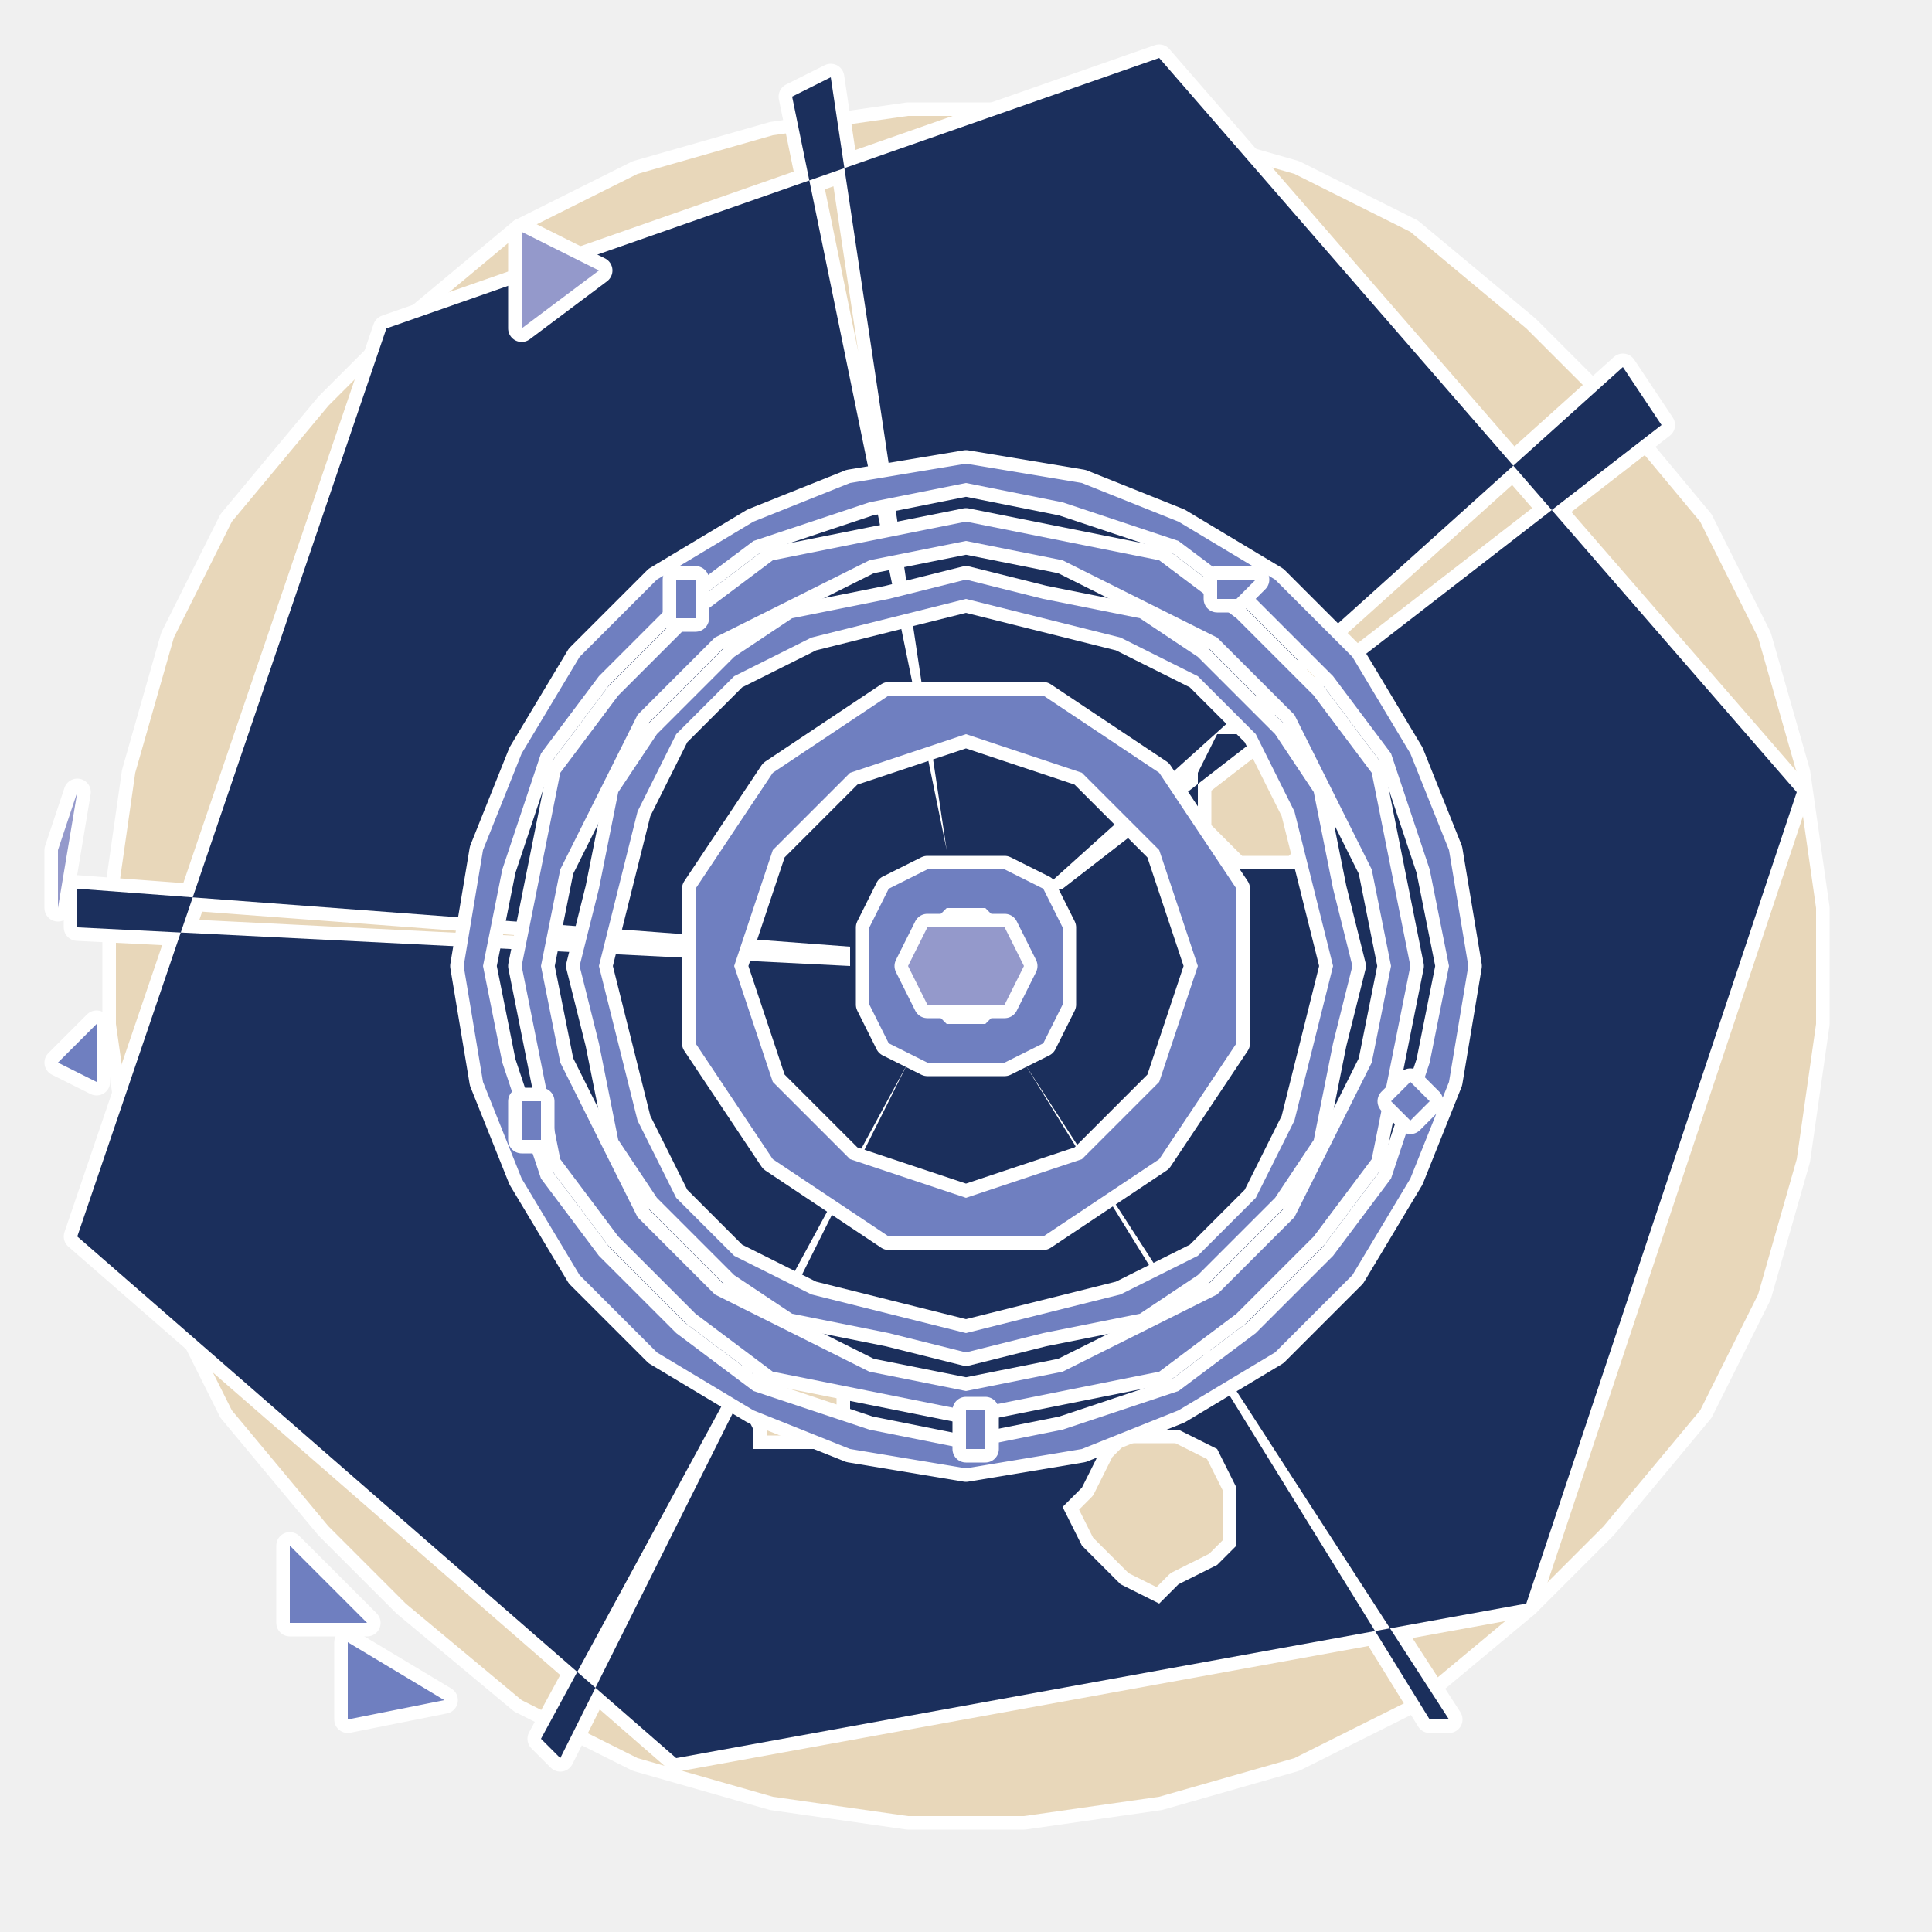
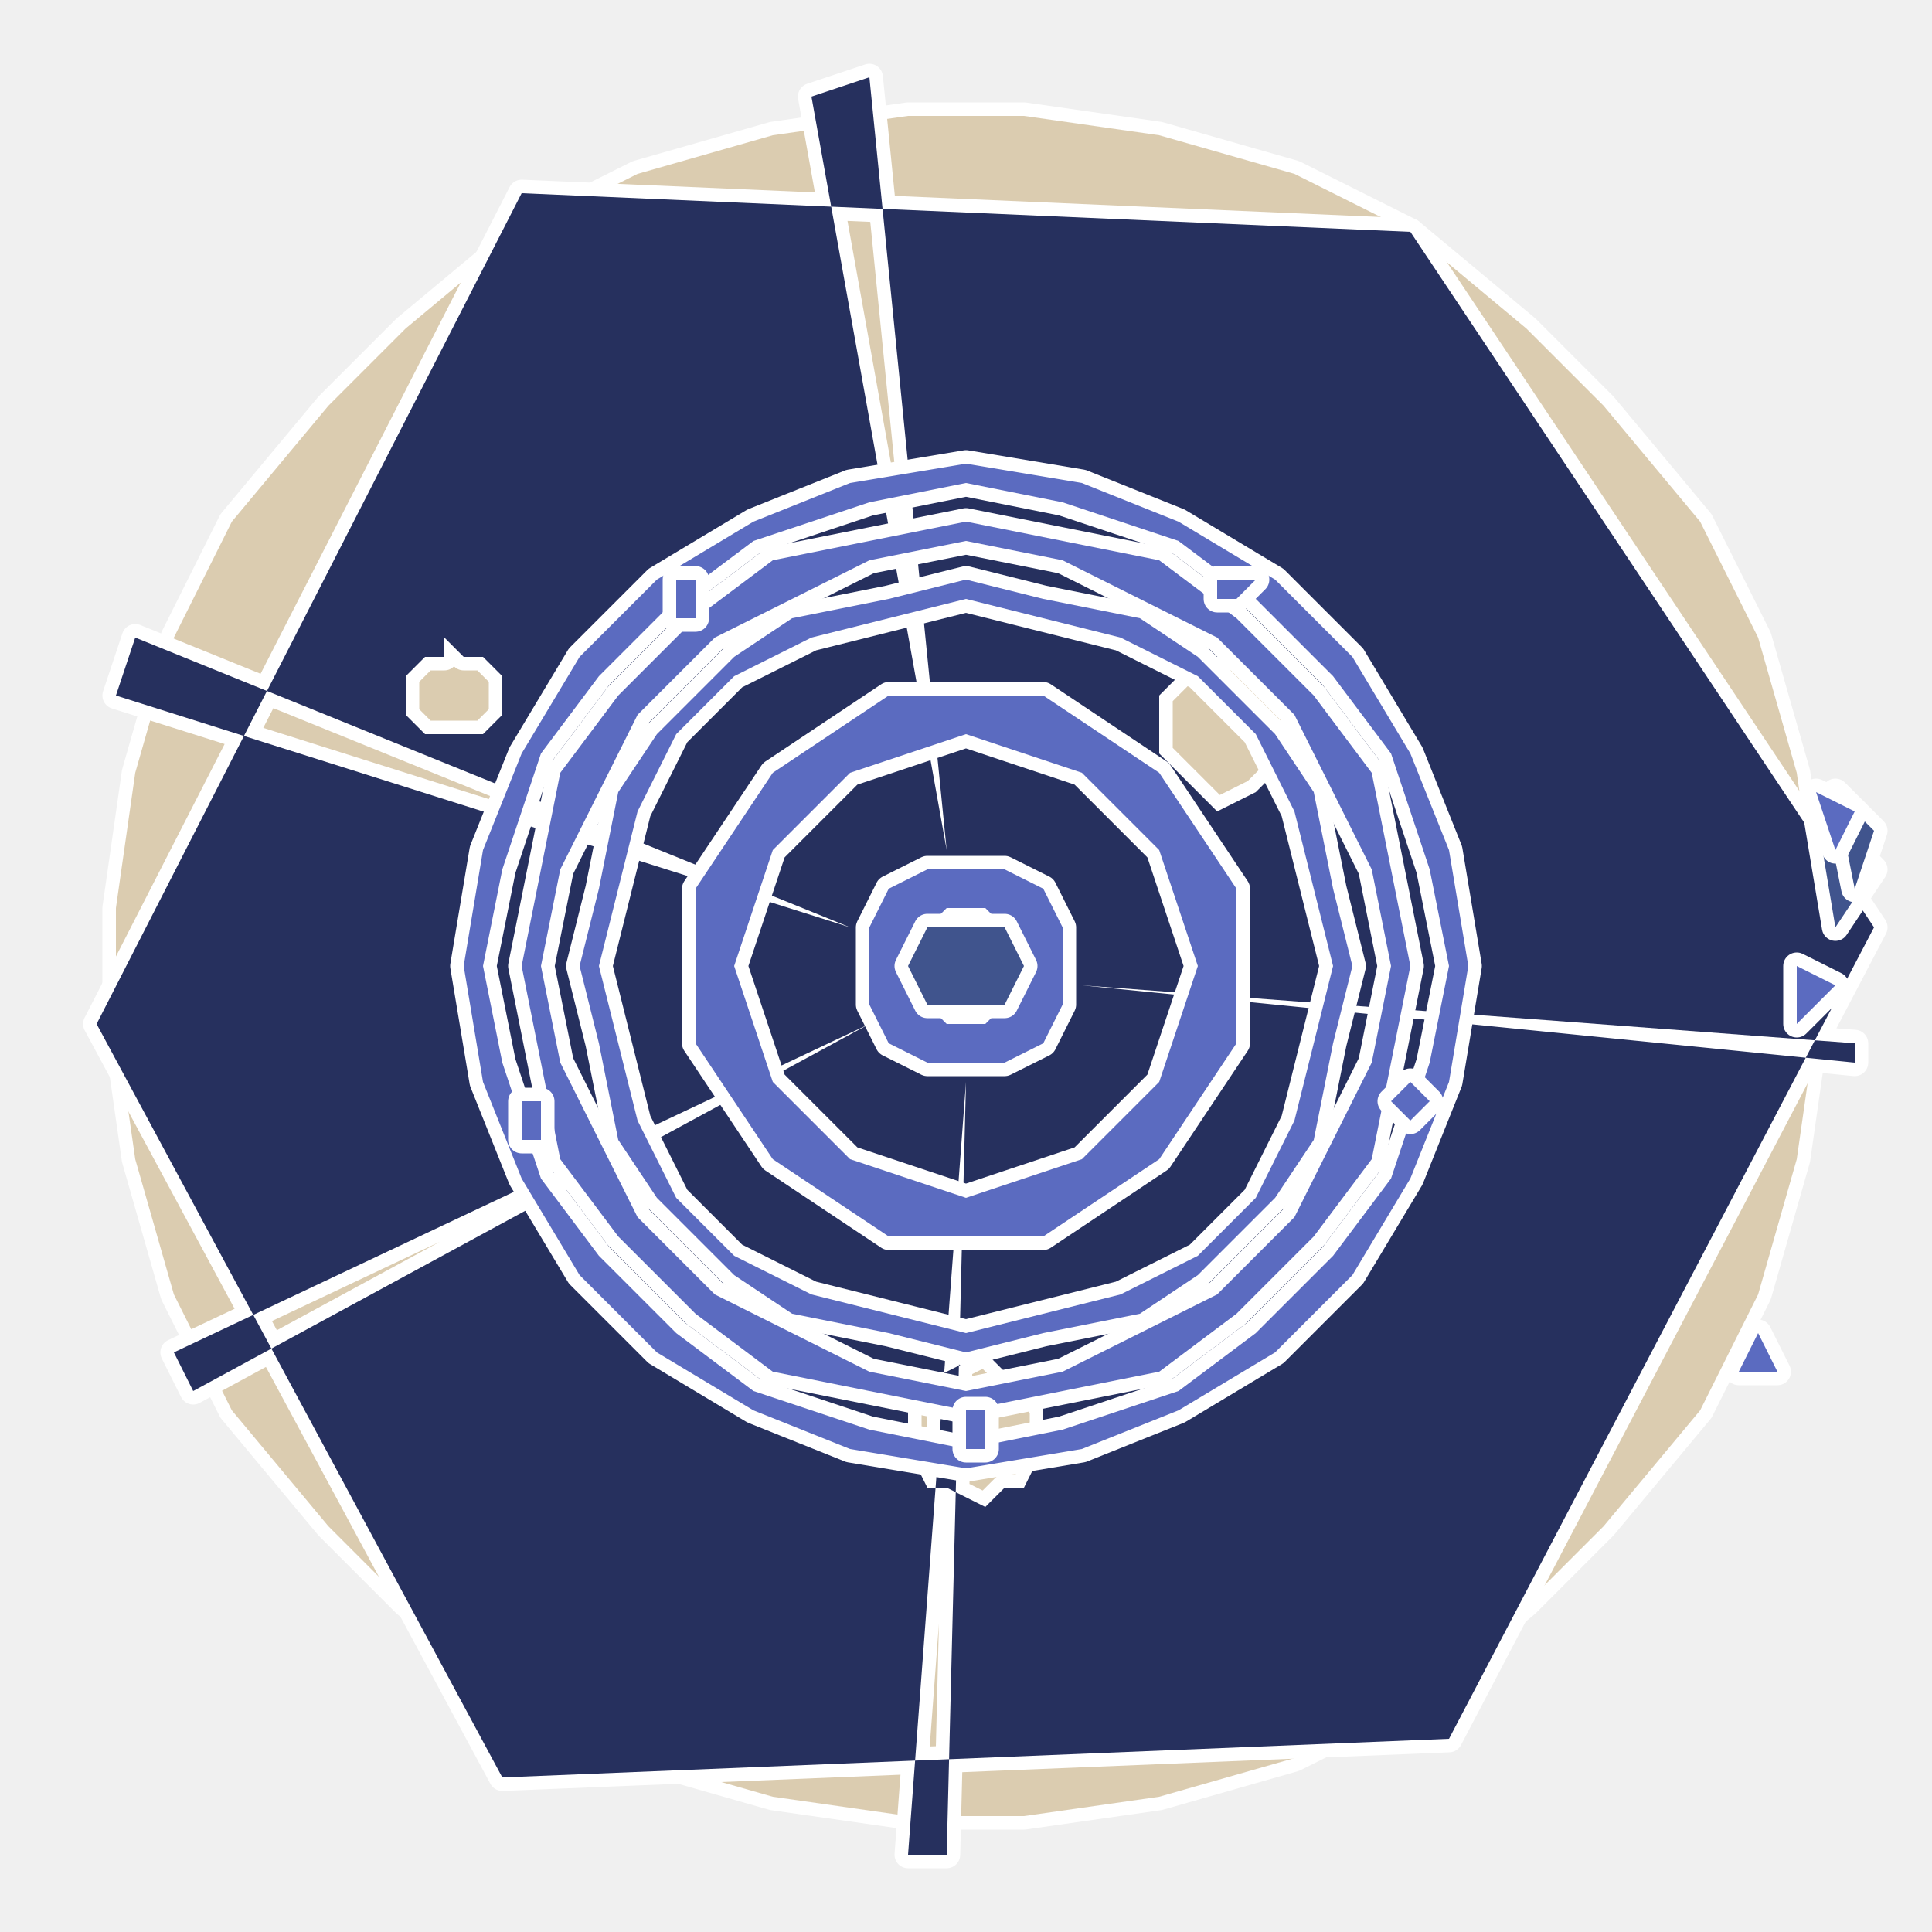
<svg xmlns="http://www.w3.org/2000/svg" viewBox="0 0 100 100" role="img" aria-label="@playform/hook-dsh-test-suggester - spike-star">
  <style>
		@media (prefers-reduced-motion: no-preference) {
			.hook-dsh-test-suggester-scene * { transform-box: view-box; transform-origin: 50% 50%; }
- 		.hook-dsh-test-suggester-counter { animation: hook-dsh-test-suggester-counter 27s linear -2s infinite; }
+ 		.hook-dsh-test-suggester-counter { animation: hook-dsh-test-suggester-counter 28s linear -4s infinite; }
		@keyframes hook-dsh-test-suggester-counter { to { transform: rotate(-360deg); } }
- 		.hook-dsh-test-suggester-breathe { animation: hook-dsh-test-suggester-breathe 6s ease-in-out -2s infinite; }
+ 		.hook-dsh-test-suggester-breathe { animation: hook-dsh-test-suggester-breathe 6s ease-in-out -4s infinite; }
		@keyframes hook-dsh-test-suggester-breathe { 50% { transform: scale(1.06); opacity: 0.85; } }
- 		.hook-dsh-test-suggester-fire { animation: hook-dsh-test-suggester-fire 2.9s ease-in-out infinite; }
+ 		.hook-dsh-test-suggester-fire { animation: hook-dsh-test-suggester-fire 2.6s ease-in-out infinite; }
		@keyframes hook-dsh-test-suggester-fire { 0%, 100% { opacity: 0.35; } 50% { opacity: 1; } }
- 		.hook-dsh-test-suggester-twinkle { animation: hook-dsh-test-suggester-twinkle 6s ease-in-out -2s infinite; }
+ 		.hook-dsh-test-suggester-twinkle { animation: hook-dsh-test-suggester-twinkle 10s ease-in-out -4s infinite; }
		@keyframes hook-dsh-test-suggester-twinkle { 0%, 100% { transform: scale(0.94); opacity: 0.4; } 50% { transform: scale(1.06); opacity: 1; } }
		}
	</style>
  <defs>
    <path id="hook-dsh-test-suggester-0" d="M91,67 L88,73 L83,79 L79,83 L73,88 L67,91 L60,93 L53,94 L47,94 L40,93 L33,91 L27,88 L21,83 L17,79 L12,73 L9,67 L7,60 L6,53 L6,47 L7,40 L9,33 L12,27 L17,21 L21,17 L27,12 L33,9 L40,7 L47,6 L53,6 L60,7 L67,9 L73,12 L79,17 L83,21 L88,27 L91,33 L93,40 L94,47 L94,53 L93,60 Z" />
-     <path id="hook-dsh-test-suggester-1" d="M86,56 L85,58 L83,59 L82,58 L81,56 L82,55 L83,54 L85,55 Z" />
-     <path id="hook-dsh-test-suggester-2" d="M74,76 L73,78 L71,79 L70,78 L69,76 L70,75 L71,74 L73,75 Z" />
-     <path id="hook-dsh-test-suggester-3" d="M82,34 L81,35 L80,36 L78,35 L77,34 L78,32 L80,31 L81,32 Z" />
-     <path id="hook-dsh-test-suggester-4" d="M79,83 L35,91 L4,64 L20,17 L60,3 L93,41 Z M53,55 L75,89 L74,89 L53,55 Z M70,41 L69,43 L68,44 L67,45 L66,45 L64,45 L63,44 L62,43 L62,41 L62,40 L63,38 L64,38 L66,37 L67,38 L68,38 L69,40 Z M47,55 L29,91 L28,90 L47,55 Z M44,50 L4,48 L4,46 L44,49 Z M44,72 L44,74 L44,75 L43,75 L41,75 L40,75 L39,75 L39,74 L38,72 L39,71 L39,70 L40,70 L41,69 L43,70 L44,70 L44,71 Z M49,44 L41,5 L43,4 L49,44 Z M54,46 L84,19 L86,22 L55,46 Z M64,78 L64,80 L63,81 L61,82 L60,83 L58,82 L57,81 L56,80 L55,78 L56,77 L57,75 L58,74 L60,74 L61,74 L63,75 L64,77 Z M54,50 L54,52 L53,53 L52,54 L50,54 L48,54 L47,53 L46,52 L46,50 L46,48 L47,47 L48,46 L50,46 L52,46 L53,47 L54,48 Z" />
+     <path id="hook-dsh-test-suggester-1" d="M34,79 L34,81 L32,81 L30,81 L30,79 L30,77 L32,76 L34,77 Z" />
+     <path id="hook-dsh-test-suggester-2" d="M57,16 L56,18 L55,19 L53,18 L52,16 L53,15 L55,14 L56,15 Z" />
+     <path id="hook-dsh-test-suggester-3" d="M85,61 L84,62 L82,63 L81,62 L80,61 L81,59 L82,58 L84,59 Z" />
+     <path id="hook-dsh-test-suggester-4" d="M97,48 L75,90 L26,92 L5,53 L27,10 L73,12 Z M56,51 L96,54 L96,55 L56,51 Z M67,38 L67,39 L66,40 L65,41 L63,42 L62,41 L61,40 L60,39 L60,38 L60,36 L61,35 L62,34 L63,34 L65,34 L66,35 L67,36 Z M50,56 L49,96 L47,96 L50,56 Z M45,53 L10,72 L9,70 L45,53 Z M54,74 L54,75 L53,77 L52,77 L51,78 L49,77 L48,77 L47,75 L47,74 L47,73 L48,71 L49,71 L51,70 L52,71 L53,71 L54,73 Z M44,48 L6,36 L7,33 L44,48 Z M49,44 L42,5 L45,4 L49,44 Z M26,36 L26,37 L25,38 L24,38 L23,38 L23,38 L22,38 L21,37 L21,36 L21,35 L22,34 L23,34 L23,33 L24,34 L25,34 L26,35 Z M54,50 L54,52 L53,53 L52,54 L50,54 L48,54 L47,53 L46,52 L46,50 L46,48 L47,47 L48,46 L50,46 L52,46 L53,47 L54,48 Z" />
    <path id="hook-dsh-test-suggester-5" d="M64,50 L64,54 L62,57 L60,60 L57,62 L54,64 L50,64 L46,64 L43,62 L40,60 L38,57 L36,54 L36,50 L36,46 L38,43 L40,40 L43,38 L46,36 L50,36 L54,36 L57,38 L60,40 L62,43 L64,46 Z M62,50 L61,53 L60,56 L58,58 L56,60 L53,61 L50,62 L47,61 L44,60 L42,58 L40,56 L39,53 L38,50 L39,47 L40,44 L42,42 L44,40 L47,39 L50,38 L53,39 L56,40 L58,42 L60,44 L61,47 Z" />
    <path id="hook-dsh-test-suggester-6" d="M55,50 L55,52 L54,54 L52,55 L50,55 L48,55 L46,54 L45,52 L45,50 L45,48 L46,46 L48,45 L50,45 L52,45 L54,46 L55,48 Z M53,50 L53,51 L52,52 L51,53 L50,53 L49,53 L48,52 L47,51 L47,50 L47,49 L48,48 L49,47 L50,47 L51,47 L52,48 L53,49 Z" />
    <path id="hook-dsh-test-suggester-7" d="M70,50 L69,54 L68,59 L66,62 L62,66 L59,68 L54,69 L50,70 L46,69 L41,68 L38,66 L34,62 L32,59 L31,54 L30,50 L31,46 L32,41 L34,38 L38,34 L41,32 L46,31 L50,30 L54,31 L59,32 L62,34 L66,38 L68,41 L69,46 Z M69,50 L68,54 L67,58 L65,62 L62,65 L58,67 L54,68 L50,69 L46,68 L42,67 L38,65 L35,62 L33,58 L32,54 L31,50 L32,46 L33,42 L35,38 L38,35 L42,33 L46,32 L50,31 L54,32 L58,33 L62,35 L65,38 L67,42 L68,46 Z" />
    <path id="hook-dsh-test-suggester-8" d="M73,50 L72,55 L71,60 L68,64 L64,68 L60,71 L55,72 L50,73 L45,72 L40,71 L36,68 L32,64 L29,60 L28,55 L27,50 L28,45 L29,40 L32,36 L36,32 L40,29 L45,28 L50,27 L55,28 L60,29 L64,32 L68,36 L71,40 L72,45 Z M72,50 L71,55 L69,59 L67,63 L63,67 L59,69 L55,71 L50,72 L45,71 L41,69 L37,67 L33,63 L31,59 L29,55 L28,50 L29,45 L31,41 L33,37 L37,33 L41,31 L45,29 L50,28 L55,29 L59,31 L63,33 L67,37 L69,41 L71,45 Z" />
    <path id="hook-dsh-test-suggester-9" d="M76,50 L75,56 L73,61 L70,66 L66,70 L61,73 L56,75 L50,76 L44,75 L39,73 L34,70 L30,66 L27,61 L25,56 L24,50 L25,44 L27,39 L30,34 L34,30 L39,27 L44,25 L50,24 L56,25 L61,27 L66,30 L70,34 L73,39 L75,44 Z M75,50 L74,55 L72,61 L69,65 L65,69 L61,72 L55,74 L50,75 L45,74 L39,72 L35,69 L31,65 L28,61 L26,55 L25,50 L26,45 L28,39 L31,35 L35,31 L39,28 L45,26 L50,25 L55,26 L61,28 L65,31 L69,35 L72,39 L74,45 Z" />
    <path id="hook-dsh-test-suggester-10" d="M74,57 L73,58 L73,58 L72,57 L73,56 L73,56 Z" />
    <path id="hook-dsh-test-suggester-11" d="M51,74 L51,75 L50,75 L50,74 L50,73 L51,73 Z" />
    <path id="hook-dsh-test-suggester-12" d="M28,58 L28,59 L27,59 L27,58 L27,57 L28,57 Z" />
    <path id="hook-dsh-test-suggester-13" d="M36,31 L36,32 L35,32 L35,31 L35,30 L36,30 Z" />
    <path id="hook-dsh-test-suggester-14" d="M65,30 L64,31 L63,31 L63,30 L63,30 L64,30 Z" />
-     <path id="hook-dsh-test-suggester-15" d="M23,88 L18,89 L18,85 Z" />
-     <path id="hook-dsh-test-suggester-16" d="M27,17 L27,12 L31,14 Z" />
-     <path id="hook-dsh-test-suggester-17" d="M19,84 L15,84 L15,80 Z" />
-     <path id="hook-dsh-test-suggester-18" d="M3,47 L3,44 L4,41 Z" />
-     <path id="hook-dsh-test-suggester-19" d="M5,56 L3,55 L5,53 Z" />
+     <path id="hook-dsh-test-suggester-15" d="M91,69 L92,71 L90,71 Z" />
+     <path id="hook-dsh-test-suggester-16" d="M94,42 L97,45 L95,48 Z" />
+     <path id="hook-dsh-test-suggester-17" d="M93,50 L95,51 L93,53 Z" />
+     <path id="hook-dsh-test-suggester-18" d="M95,41 L97,43 L96,46 Z" />
+     <path id="hook-dsh-test-suggester-19" d="M94,41 L96,42 L95,44 Z" />
    <path id="hook-dsh-test-suggester-20" d="M53,50 L52,52 L51,52 L49,52 L48,52 L47,50 L48,48 L49,48 L51,48 L52,48 Z" />
  </defs>
  <g class="hook-dsh-test-suggester-scene">
-     <g fill="#E8D7BA" fill-opacity="1" fill-rule="evenodd" stroke="#ffffff" stroke-width="1.4" stroke-linejoin="round" paint-order="stroke fill">
+     <g fill="#DBCCB0" fill-opacity="1" fill-rule="evenodd" stroke="#ffffff" stroke-width="1.4" stroke-linejoin="round" paint-order="stroke fill">
      <use class="hook-dsh-test-suggester-breathe" href="#hook-dsh-test-suggester-0" />
    </g>
-     <g fill="#6F7FC0" fill-opacity="1" fill-rule="evenodd" stroke="#ffffff" stroke-width="1.4" stroke-linejoin="round" paint-order="stroke fill">
-       <use class="hook-dsh-test-suggester-fire" style="animation-delay:-2.00s" href="#hook-dsh-test-suggester-1" />
-       <use class="hook-dsh-test-suggester-fire" style="animation-delay:-2.18s" href="#hook-dsh-test-suggester-2" />
-       <use class="hook-dsh-test-suggester-fire" style="animation-delay:-2.36s" href="#hook-dsh-test-suggester-3" />
+     <g fill="#5B6BC0" fill-opacity="1" fill-rule="evenodd" stroke="#ffffff" stroke-width="1.4" stroke-linejoin="round" paint-order="stroke fill">
+       <use class="hook-dsh-test-suggester-fire" style="animation-delay:-4.00s" href="#hook-dsh-test-suggester-1" />
+       <use class="hook-dsh-test-suggester-fire" style="animation-delay:-4.18s" href="#hook-dsh-test-suggester-2" />
+       <use class="hook-dsh-test-suggester-fire" style="animation-delay:-4.36s" href="#hook-dsh-test-suggester-3" />
    </g>
-     <g fill="#1B2F5C" fill-opacity="1" fill-rule="evenodd" stroke="#ffffff" stroke-width="1.4" stroke-linejoin="round" paint-order="stroke fill">
+     <g fill="#26305E" fill-opacity="1" fill-rule="evenodd" stroke="#ffffff" stroke-width="1.4" stroke-linejoin="round" paint-order="stroke fill">
      <use href="#hook-dsh-test-suggester-4" />
    </g>
-     <g fill="#6F7FC0" fill-opacity="1" fill-rule="evenodd" stroke="#ffffff" stroke-width="1.4" stroke-linejoin="round" paint-order="stroke fill">
+     <g fill="#5B6BC0" fill-opacity="1" fill-rule="evenodd" stroke="#ffffff" stroke-width="1.4" stroke-linejoin="round" paint-order="stroke fill">
      <use class="hook-dsh-test-suggester-breathe" href="#hook-dsh-test-suggester-5" />
      <use class="hook-dsh-test-suggester-breathe" href="#hook-dsh-test-suggester-6" />
      <use class="hook-dsh-test-suggester-breathe" href="#hook-dsh-test-suggester-7" />
      <use class="hook-dsh-test-suggester-breathe" href="#hook-dsh-test-suggester-8" />
      <use class="hook-dsh-test-suggester-breathe" href="#hook-dsh-test-suggester-9" />
      <use class="hook-dsh-test-suggester-counter" href="#hook-dsh-test-suggester-10" />
      <use class="hook-dsh-test-suggester-counter" href="#hook-dsh-test-suggester-11" />
      <use class="hook-dsh-test-suggester-counter" href="#hook-dsh-test-suggester-12" />
      <use class="hook-dsh-test-suggester-counter" href="#hook-dsh-test-suggester-13" />
      <use class="hook-dsh-test-suggester-counter" href="#hook-dsh-test-suggester-14" />
      <use class="hook-dsh-test-suggester-twinkle" href="#hook-dsh-test-suggester-15" />
    </g>
-     <g fill="#9499CB" fill-opacity="1" fill-rule="evenodd" stroke="#ffffff" stroke-width="1.4" stroke-linejoin="round" paint-order="stroke fill">
+     <g fill="#40548D" fill-opacity="1" fill-rule="evenodd" stroke="#ffffff" stroke-width="1.4" stroke-linejoin="round" paint-order="stroke fill">
      <use class="hook-dsh-test-suggester-twinkle" href="#hook-dsh-test-suggester-16" />
    </g>
-     <g fill="#6F7FC0" fill-opacity="1" fill-rule="evenodd" stroke="#ffffff" stroke-width="1.4" stroke-linejoin="round" paint-order="stroke fill">
+     <g fill="#5B6BC0" fill-opacity="1" fill-rule="evenodd" stroke="#ffffff" stroke-width="1.4" stroke-linejoin="round" paint-order="stroke fill">
      <use class="hook-dsh-test-suggester-twinkle" href="#hook-dsh-test-suggester-17" />
    </g>
-     <g fill="#9499CB" fill-opacity="1" fill-rule="evenodd" stroke="#ffffff" stroke-width="1.4" stroke-linejoin="round" paint-order="stroke fill">
+     <g fill="#40548D" fill-opacity="1" fill-rule="evenodd" stroke="#ffffff" stroke-width="1.4" stroke-linejoin="round" paint-order="stroke fill">
      <use class="hook-dsh-test-suggester-twinkle" href="#hook-dsh-test-suggester-18" />
    </g>
-     <g fill="#6F7FC0" fill-opacity="1" fill-rule="evenodd" stroke="#ffffff" stroke-width="1.4" stroke-linejoin="round" paint-order="stroke fill">
+     <g fill="#5B6BC0" fill-opacity="1" fill-rule="evenodd" stroke="#ffffff" stroke-width="1.4" stroke-linejoin="round" paint-order="stroke fill">
      <use class="hook-dsh-test-suggester-twinkle" href="#hook-dsh-test-suggester-19" />
    </g>
-     <g fill="#9499CB" fill-opacity="1" fill-rule="evenodd" stroke="#ffffff" stroke-width="1.4" stroke-linejoin="round" paint-order="stroke fill">
+     <g fill="#40548D" fill-opacity="1" fill-rule="evenodd" stroke="#ffffff" stroke-width="1.4" stroke-linejoin="round" paint-order="stroke fill">
      <use class="hook-dsh-test-suggester-breathe" href="#hook-dsh-test-suggester-20" />
    </g>
  </g>
</svg>
